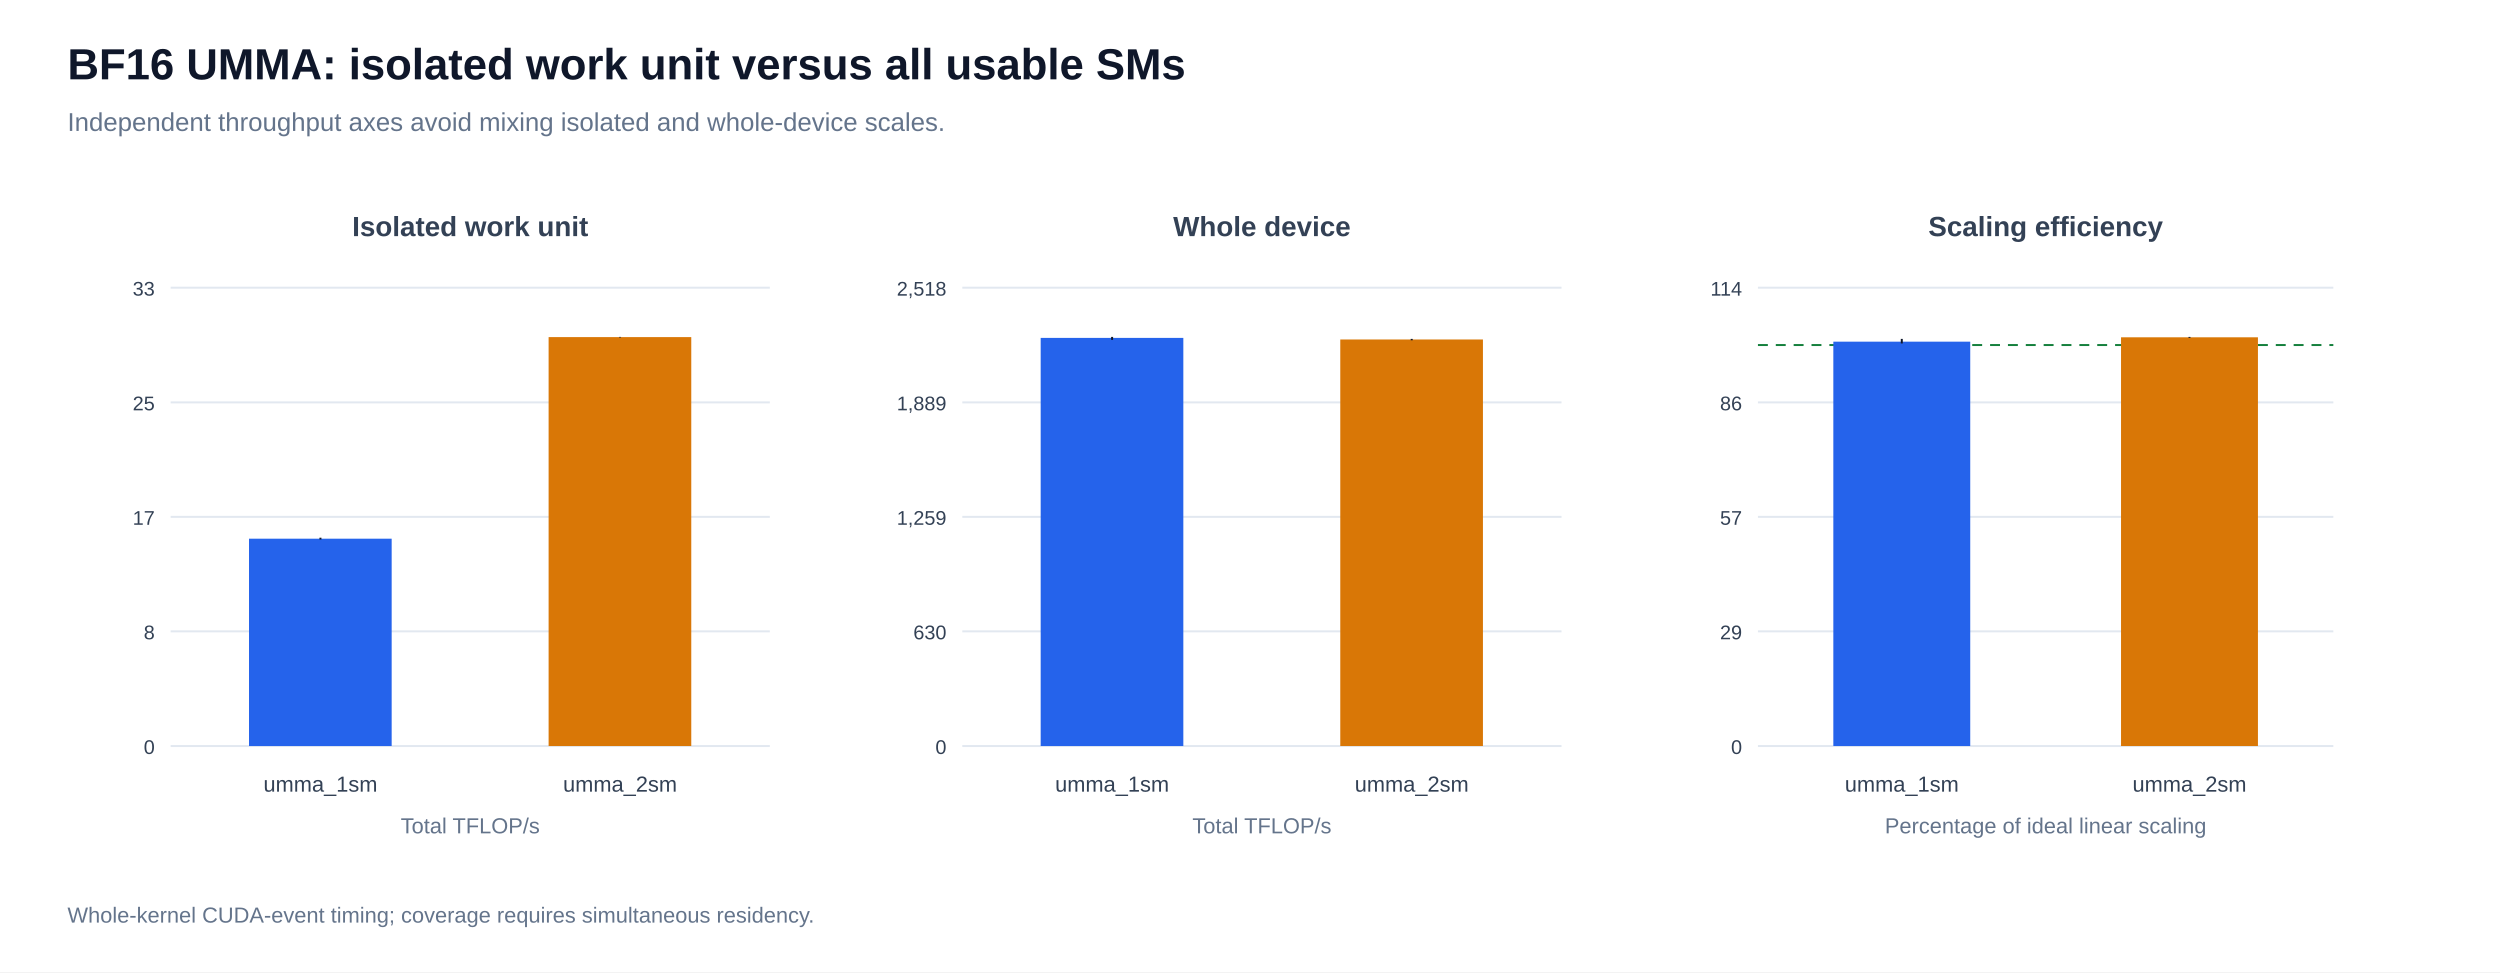
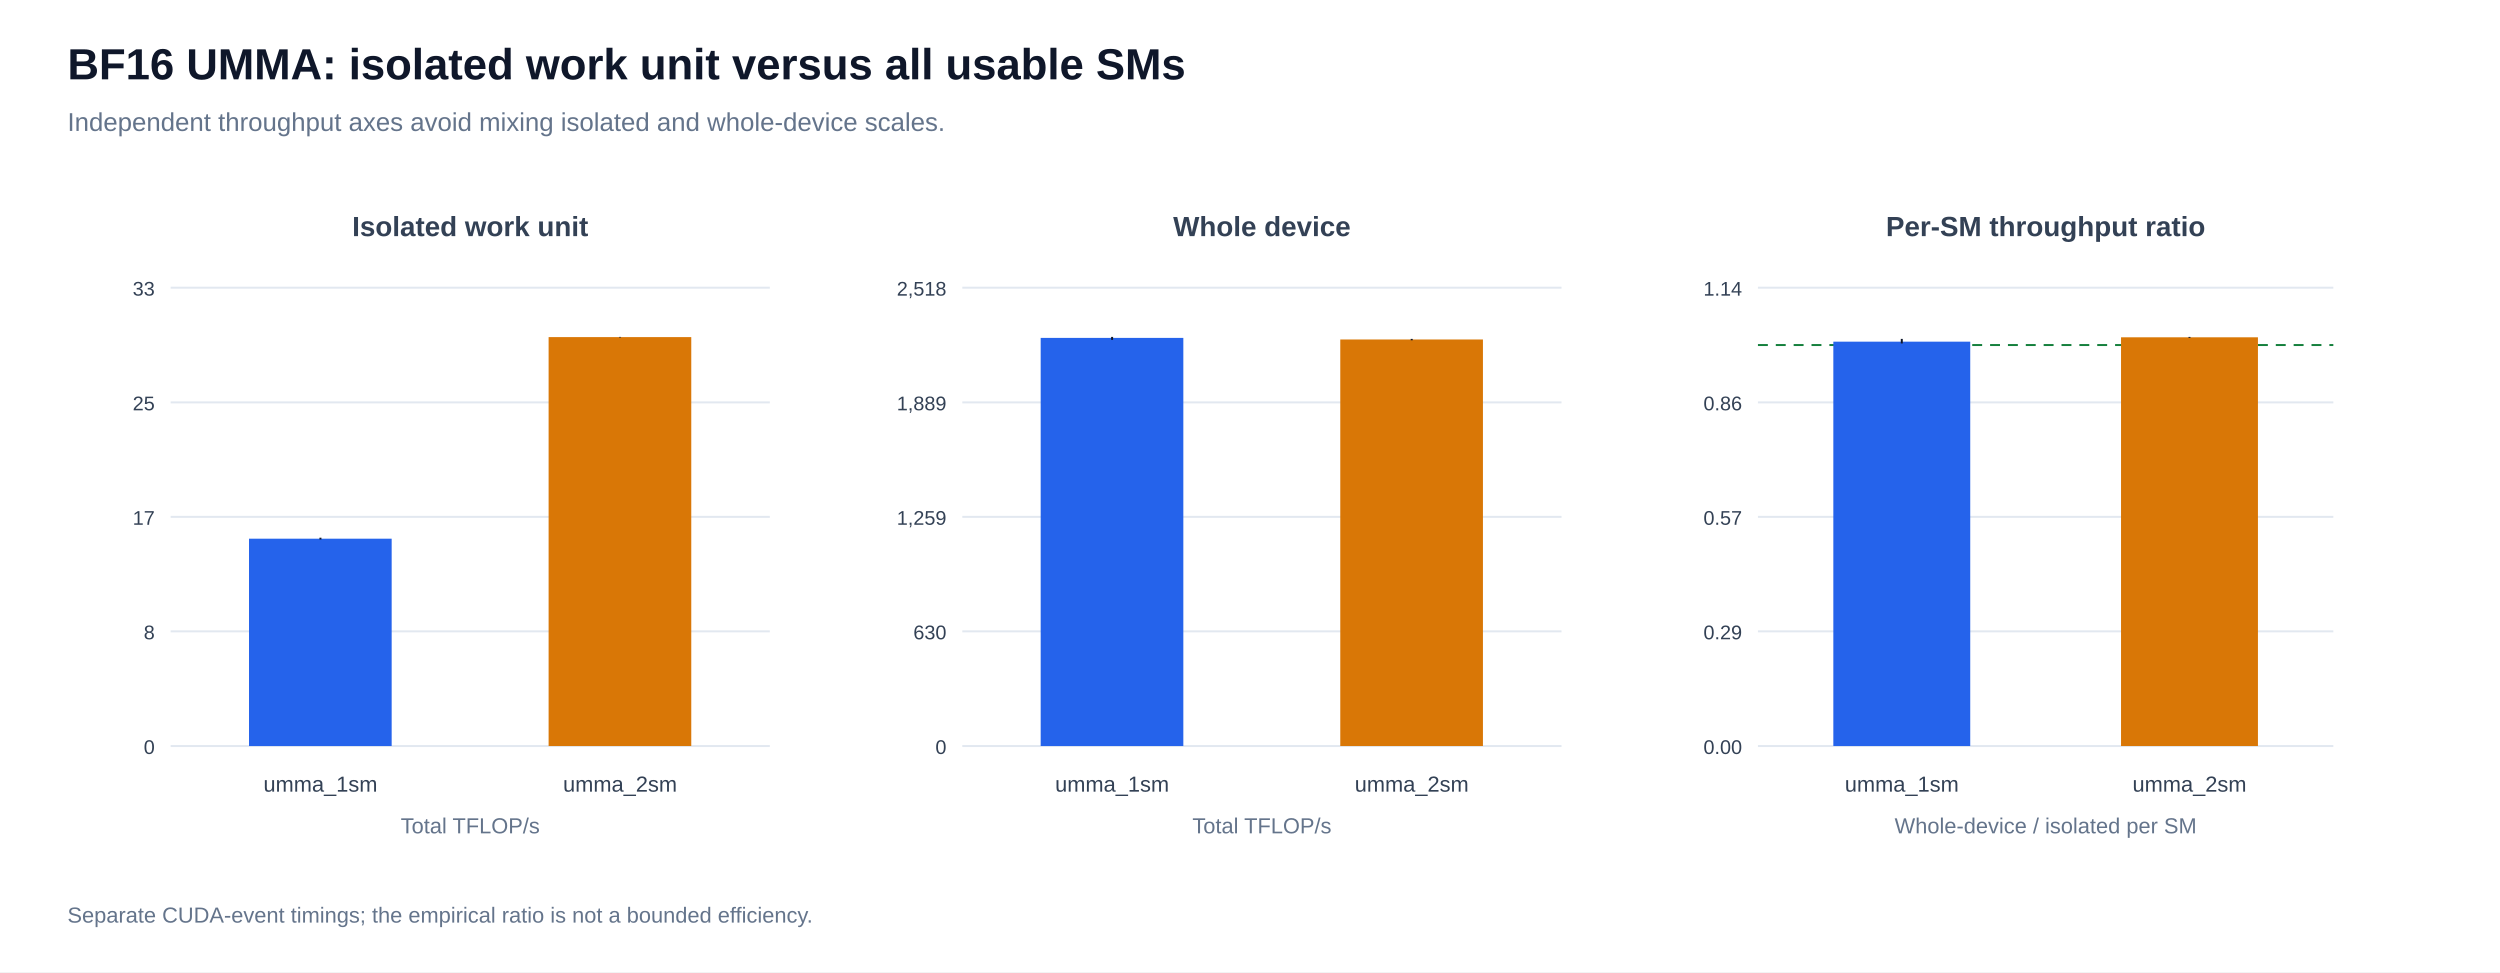
<svg xmlns="http://www.w3.org/2000/svg" width="1260" height="490" viewBox="0 0 1260 490" role="img" aria-label="BF16 UMMA: isolated work unit versus all usable SMs">
  <rect width="100%" height="100%" fill="#ffffff" />
  <text x="34.0" y="40.0" font-family="Arial, sans-serif" font-size="22" fill="#0f172a" font-weight="700">BF16 UMMA: isolated work unit versus all usable SMs</text>
  <text x="34.0" y="66.0" font-family="Arial, sans-serif" font-size="13" fill="#64748b">Independent throughput axes avoid mixing isolated and whole-device scales.</text>
  <text x="237.0" y="119.0" font-family="Arial, sans-serif" font-size="14" fill="#334155" text-anchor="middle" font-weight="700">Isolated work unit</text>
  <line x1="86.0" y1="376.0" x2="388.0" y2="376.0" stroke="#e2e8f0" />
  <text x="78.0" y="380.0" font-family="Arial, sans-serif" font-size="10" fill="#334155" text-anchor="end">0</text>
  <line x1="86.0" y1="318.2" x2="388.0" y2="318.2" stroke="#e2e8f0" />
  <text x="78.0" y="322.2" font-family="Arial, sans-serif" font-size="10" fill="#334155" text-anchor="end">8</text>
  <line x1="86.0" y1="260.5" x2="388.0" y2="260.5" stroke="#e2e8f0" />
  <text x="78.0" y="264.5" font-family="Arial, sans-serif" font-size="10" fill="#334155" text-anchor="end">17</text>
  <line x1="86.0" y1="202.8" x2="388.0" y2="202.8" stroke="#e2e8f0" />
  <text x="78.0" y="206.8" font-family="Arial, sans-serif" font-size="10" fill="#334155" text-anchor="end">25</text>
  <line x1="86.0" y1="145.0" x2="388.0" y2="145.0" stroke="#e2e8f0" />
  <text x="78.0" y="149.0" font-family="Arial, sans-serif" font-size="10" fill="#334155" text-anchor="end">33</text>
  <rect x="125.5" y="271.5" width="71.9" height="104.5" fill="#2563eb" />
  <line x1="161.5" y1="271.9" x2="161.5" y2="271.0" stroke="#0f172a" />
  <text x="161.5" y="399.0" font-family="Arial, sans-serif" font-size="11" fill="#334155" text-anchor="middle">umma_1sm</text>
  <rect x="276.5" y="169.9" width="71.9" height="206.1" fill="#d97706" />
  <line x1="312.5" y1="170.1" x2="312.5" y2="169.8" stroke="#0f172a" />
  <text x="312.5" y="399.0" font-family="Arial, sans-serif" font-size="11" fill="#334155" text-anchor="middle">umma_2sm</text>
  <text x="237.0" y="420.0" font-family="Arial, sans-serif" font-size="11" fill="#64748b" text-anchor="middle">Total TFLOP/s</text>
  <text x="636.0" y="119.0" font-family="Arial, sans-serif" font-size="14" fill="#334155" text-anchor="middle" font-weight="700">Whole device</text>
  <line x1="485.0" y1="376.0" x2="787.0" y2="376.0" stroke="#e2e8f0" />
  <text x="477.0" y="380.0" font-family="Arial, sans-serif" font-size="10" fill="#334155" text-anchor="end">0</text>
  <line x1="485.0" y1="318.2" x2="787.0" y2="318.2" stroke="#e2e8f0" />
  <text x="477.0" y="322.2" font-family="Arial, sans-serif" font-size="10" fill="#334155" text-anchor="end">630</text>
  <line x1="485.0" y1="260.5" x2="787.0" y2="260.5" stroke="#e2e8f0" />
  <text x="477.0" y="264.5" font-family="Arial, sans-serif" font-size="10" fill="#334155" text-anchor="end">1,259</text>
  <line x1="485.0" y1="202.8" x2="787.0" y2="202.8" stroke="#e2e8f0" />
  <text x="477.0" y="206.8" font-family="Arial, sans-serif" font-size="10" fill="#334155" text-anchor="end">1,889</text>
  <line x1="485.0" y1="145.0" x2="787.0" y2="145.0" stroke="#e2e8f0" />
  <text x="477.0" y="149.0" font-family="Arial, sans-serif" font-size="10" fill="#334155" text-anchor="end">2,518</text>
  <rect x="524.5" y="170.3" width="71.9" height="205.7" fill="#2563eb" />
  <line x1="560.5" y1="171.3" x2="560.5" y2="169.8" stroke="#0f172a" />
  <text x="560.5" y="399.0" font-family="Arial, sans-serif" font-size="11" fill="#334155" text-anchor="middle">umma_1sm</text>
  <rect x="675.5" y="171.1" width="71.9" height="204.9" fill="#d97706" />
  <line x1="711.5" y1="171.5" x2="711.5" y2="170.8" stroke="#0f172a" />
  <text x="711.5" y="399.0" font-family="Arial, sans-serif" font-size="11" fill="#334155" text-anchor="middle">umma_2sm</text>
  <text x="636.0" y="420.0" font-family="Arial, sans-serif" font-size="11" fill="#64748b" text-anchor="middle">Total TFLOP/s</text>
-   <text x="1031.0" y="119.0" font-family="Arial, sans-serif" font-size="14" fill="#334155" text-anchor="middle" font-weight="700">Scaling efficiency</text>
+   <text x="1031.0" y="119.0" font-family="Arial, sans-serif" font-size="14" fill="#334155" text-anchor="middle" font-weight="700">Per-SM throughput ratio</text>
  <line x1="886.0" y1="376.0" x2="1176.0" y2="376.0" stroke="#e2e8f0" />
-   <text x="878.0" y="380.0" font-family="Arial, sans-serif" font-size="10" fill="#334155" text-anchor="end">0</text>
+   <text x="878.0" y="380.0" font-family="Arial, sans-serif" font-size="10" fill="#334155" text-anchor="end">0.00</text>
  <line x1="886.0" y1="318.2" x2="1176.0" y2="318.2" stroke="#e2e8f0" />
-   <text x="878.0" y="322.2" font-family="Arial, sans-serif" font-size="10" fill="#334155" text-anchor="end">29</text>
+   <text x="878.0" y="322.2" font-family="Arial, sans-serif" font-size="10" fill="#334155" text-anchor="end">0.29</text>
  <line x1="886.0" y1="260.5" x2="1176.0" y2="260.5" stroke="#e2e8f0" />
-   <text x="878.0" y="264.5" font-family="Arial, sans-serif" font-size="10" fill="#334155" text-anchor="end">57</text>
+   <text x="878.0" y="264.5" font-family="Arial, sans-serif" font-size="10" fill="#334155" text-anchor="end">0.57</text>
  <line x1="886.0" y1="202.8" x2="1176.0" y2="202.8" stroke="#e2e8f0" />
-   <text x="878.0" y="206.8" font-family="Arial, sans-serif" font-size="10" fill="#334155" text-anchor="end">86</text>
+   <text x="878.0" y="206.8" font-family="Arial, sans-serif" font-size="10" fill="#334155" text-anchor="end">0.86</text>
  <line x1="886.0" y1="145.0" x2="1176.0" y2="145.0" stroke="#e2e8f0" />
-   <text x="878.0" y="149.0" font-family="Arial, sans-serif" font-size="10" fill="#334155" text-anchor="end">114</text>
+   <text x="878.0" y="149.0" font-family="Arial, sans-serif" font-size="10" fill="#334155" text-anchor="end">1.14</text>
  <line x1="886.0" y1="173.9" x2="1176.0" y2="173.9" stroke="#15803d" stroke-dasharray="5 4" />
  <rect x="924.0" y="172.2" width="69.0" height="203.8" fill="#2563eb" />
  <line x1="958.5" y1="173.1" x2="958.5" y2="170.8" stroke="#0f172a" />
  <text x="958.5" y="399.0" font-family="Arial, sans-serif" font-size="11" fill="#334155" text-anchor="middle">umma_1sm</text>
  <rect x="1069.0" y="170.0" width="69.0" height="206.0" fill="#d97706" />
  <line x1="1103.5" y1="170.3" x2="1103.5" y2="169.8" stroke="#0f172a" />
  <text x="1103.5" y="399.0" font-family="Arial, sans-serif" font-size="11" fill="#334155" text-anchor="middle">umma_2sm</text>
-   <text x="1031.0" y="420.0" font-family="Arial, sans-serif" font-size="11" fill="#64748b" text-anchor="middle">Percentage of ideal linear scaling</text>
-   <text x="34.0" y="465.0" font-family="Arial, sans-serif" font-size="11" fill="#64748b">Whole-kernel CUDA-event timing; coverage requires simultaneous residency.</text>
+   <text x="1031.0" y="420.0" font-family="Arial, sans-serif" font-size="11" fill="#64748b" text-anchor="middle">Whole-device / isolated per SM</text>
+   <text x="34.0" y="465.0" font-family="Arial, sans-serif" font-size="11" fill="#64748b">Separate CUDA-event timings; the empirical ratio is not a bounded efficiency.</text>
</svg>
